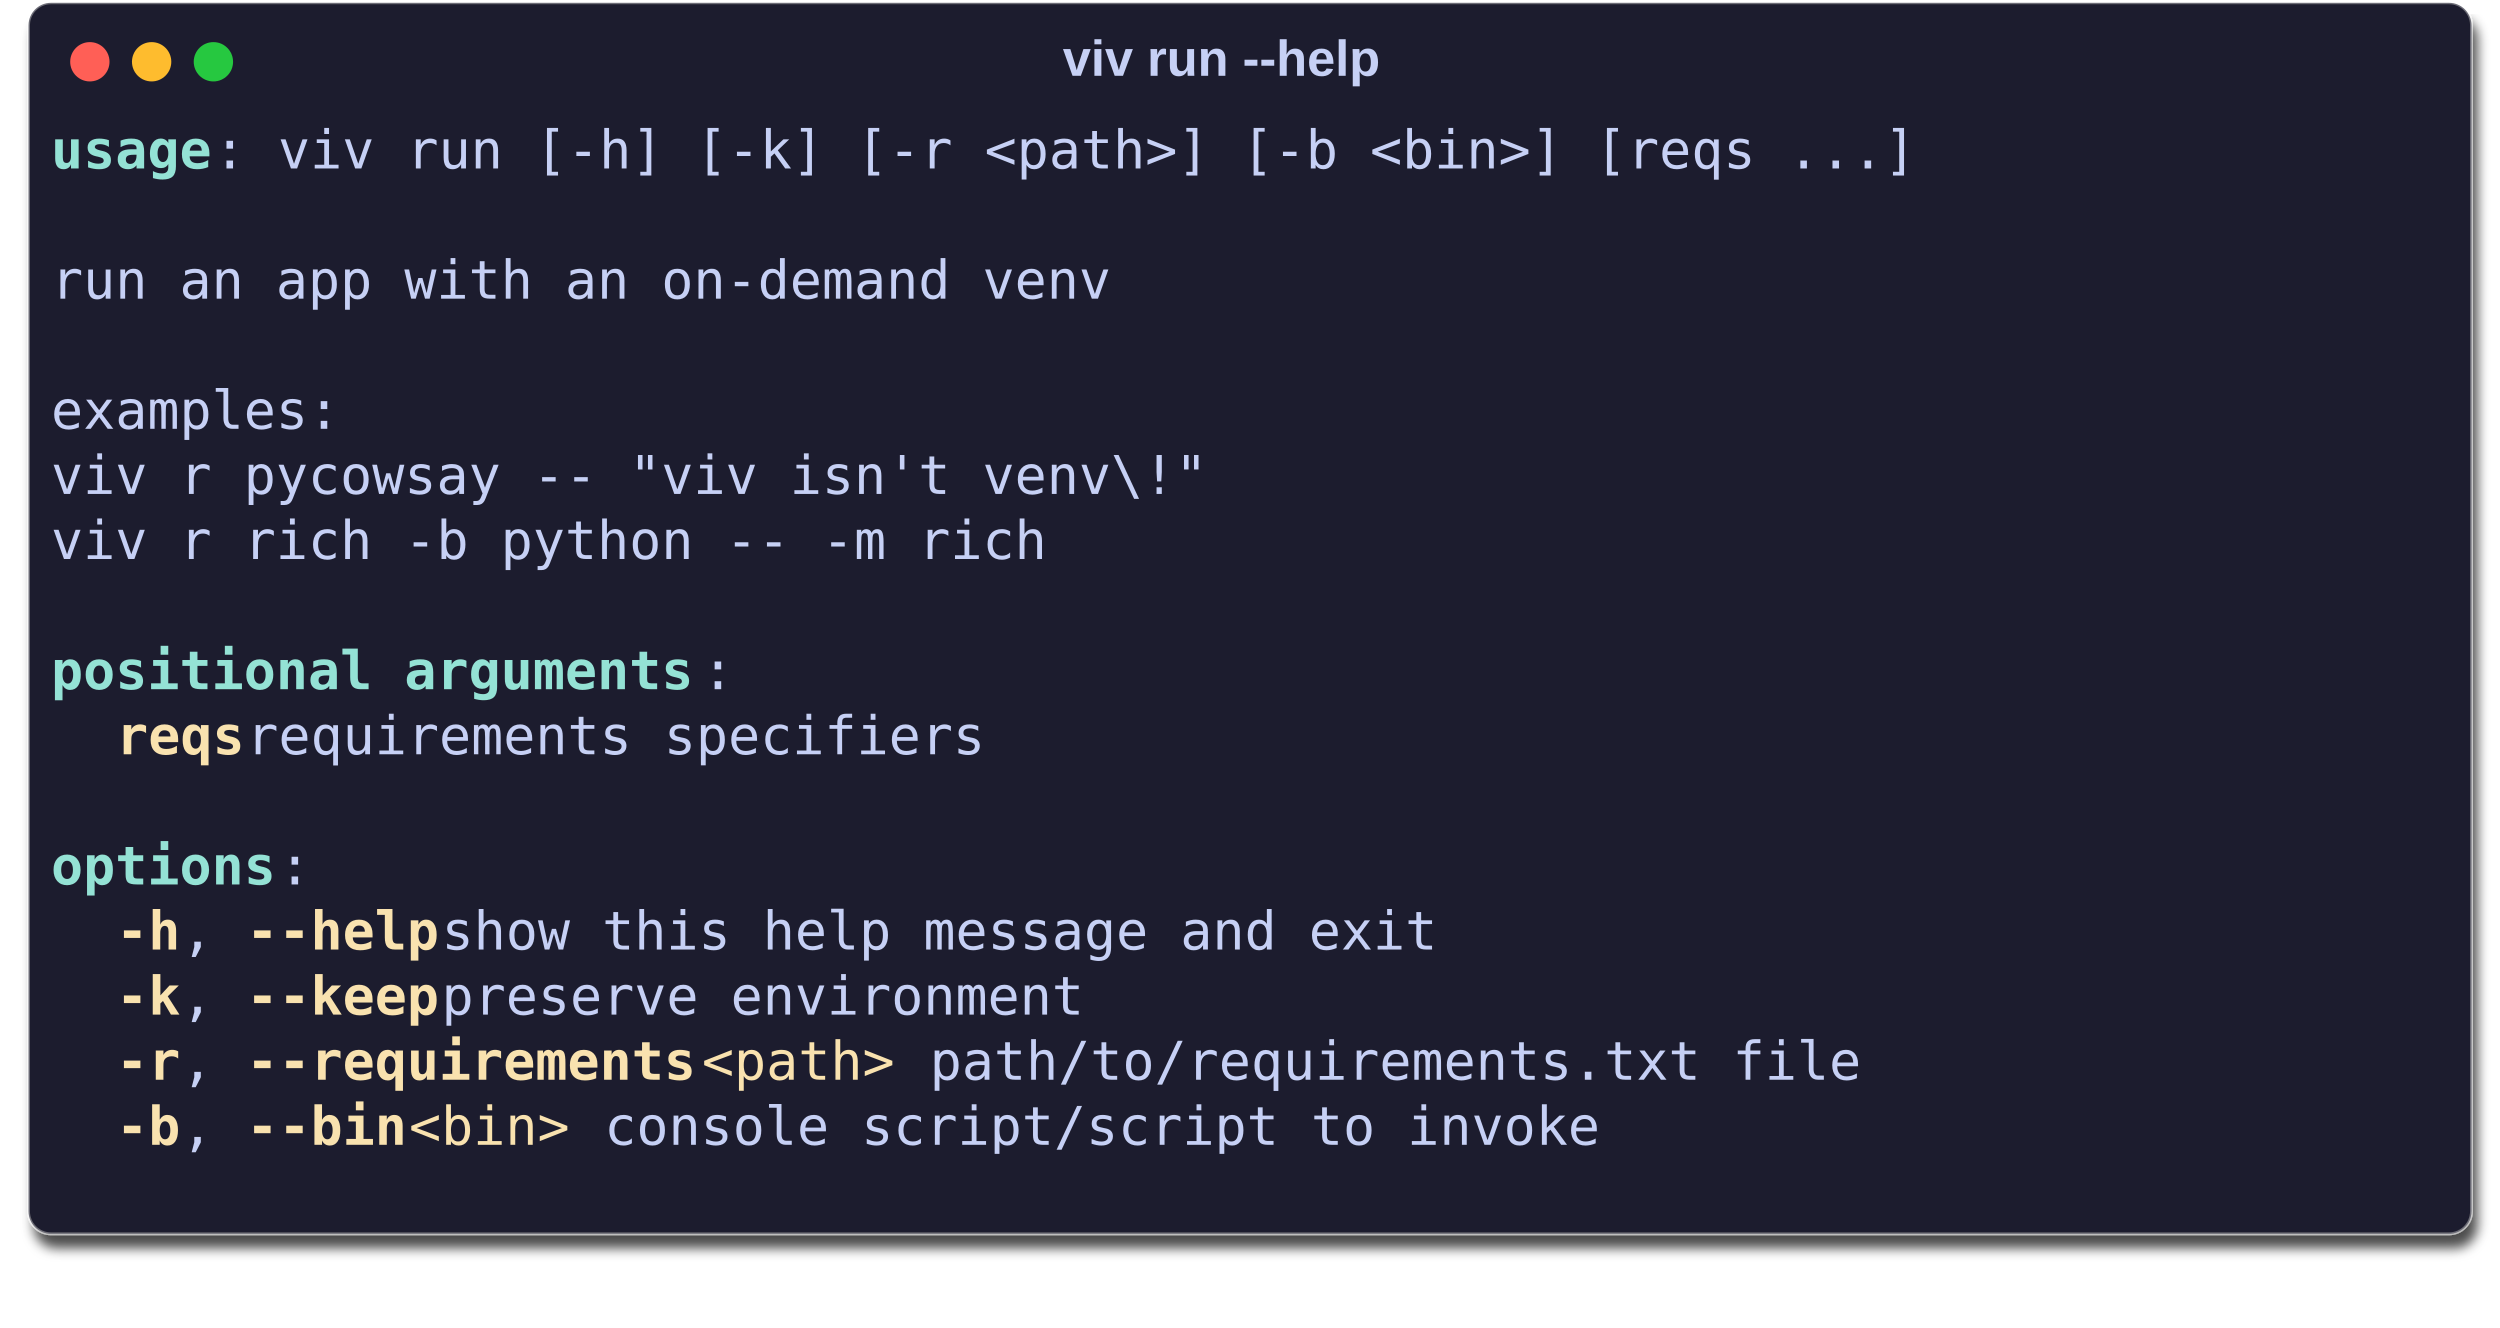
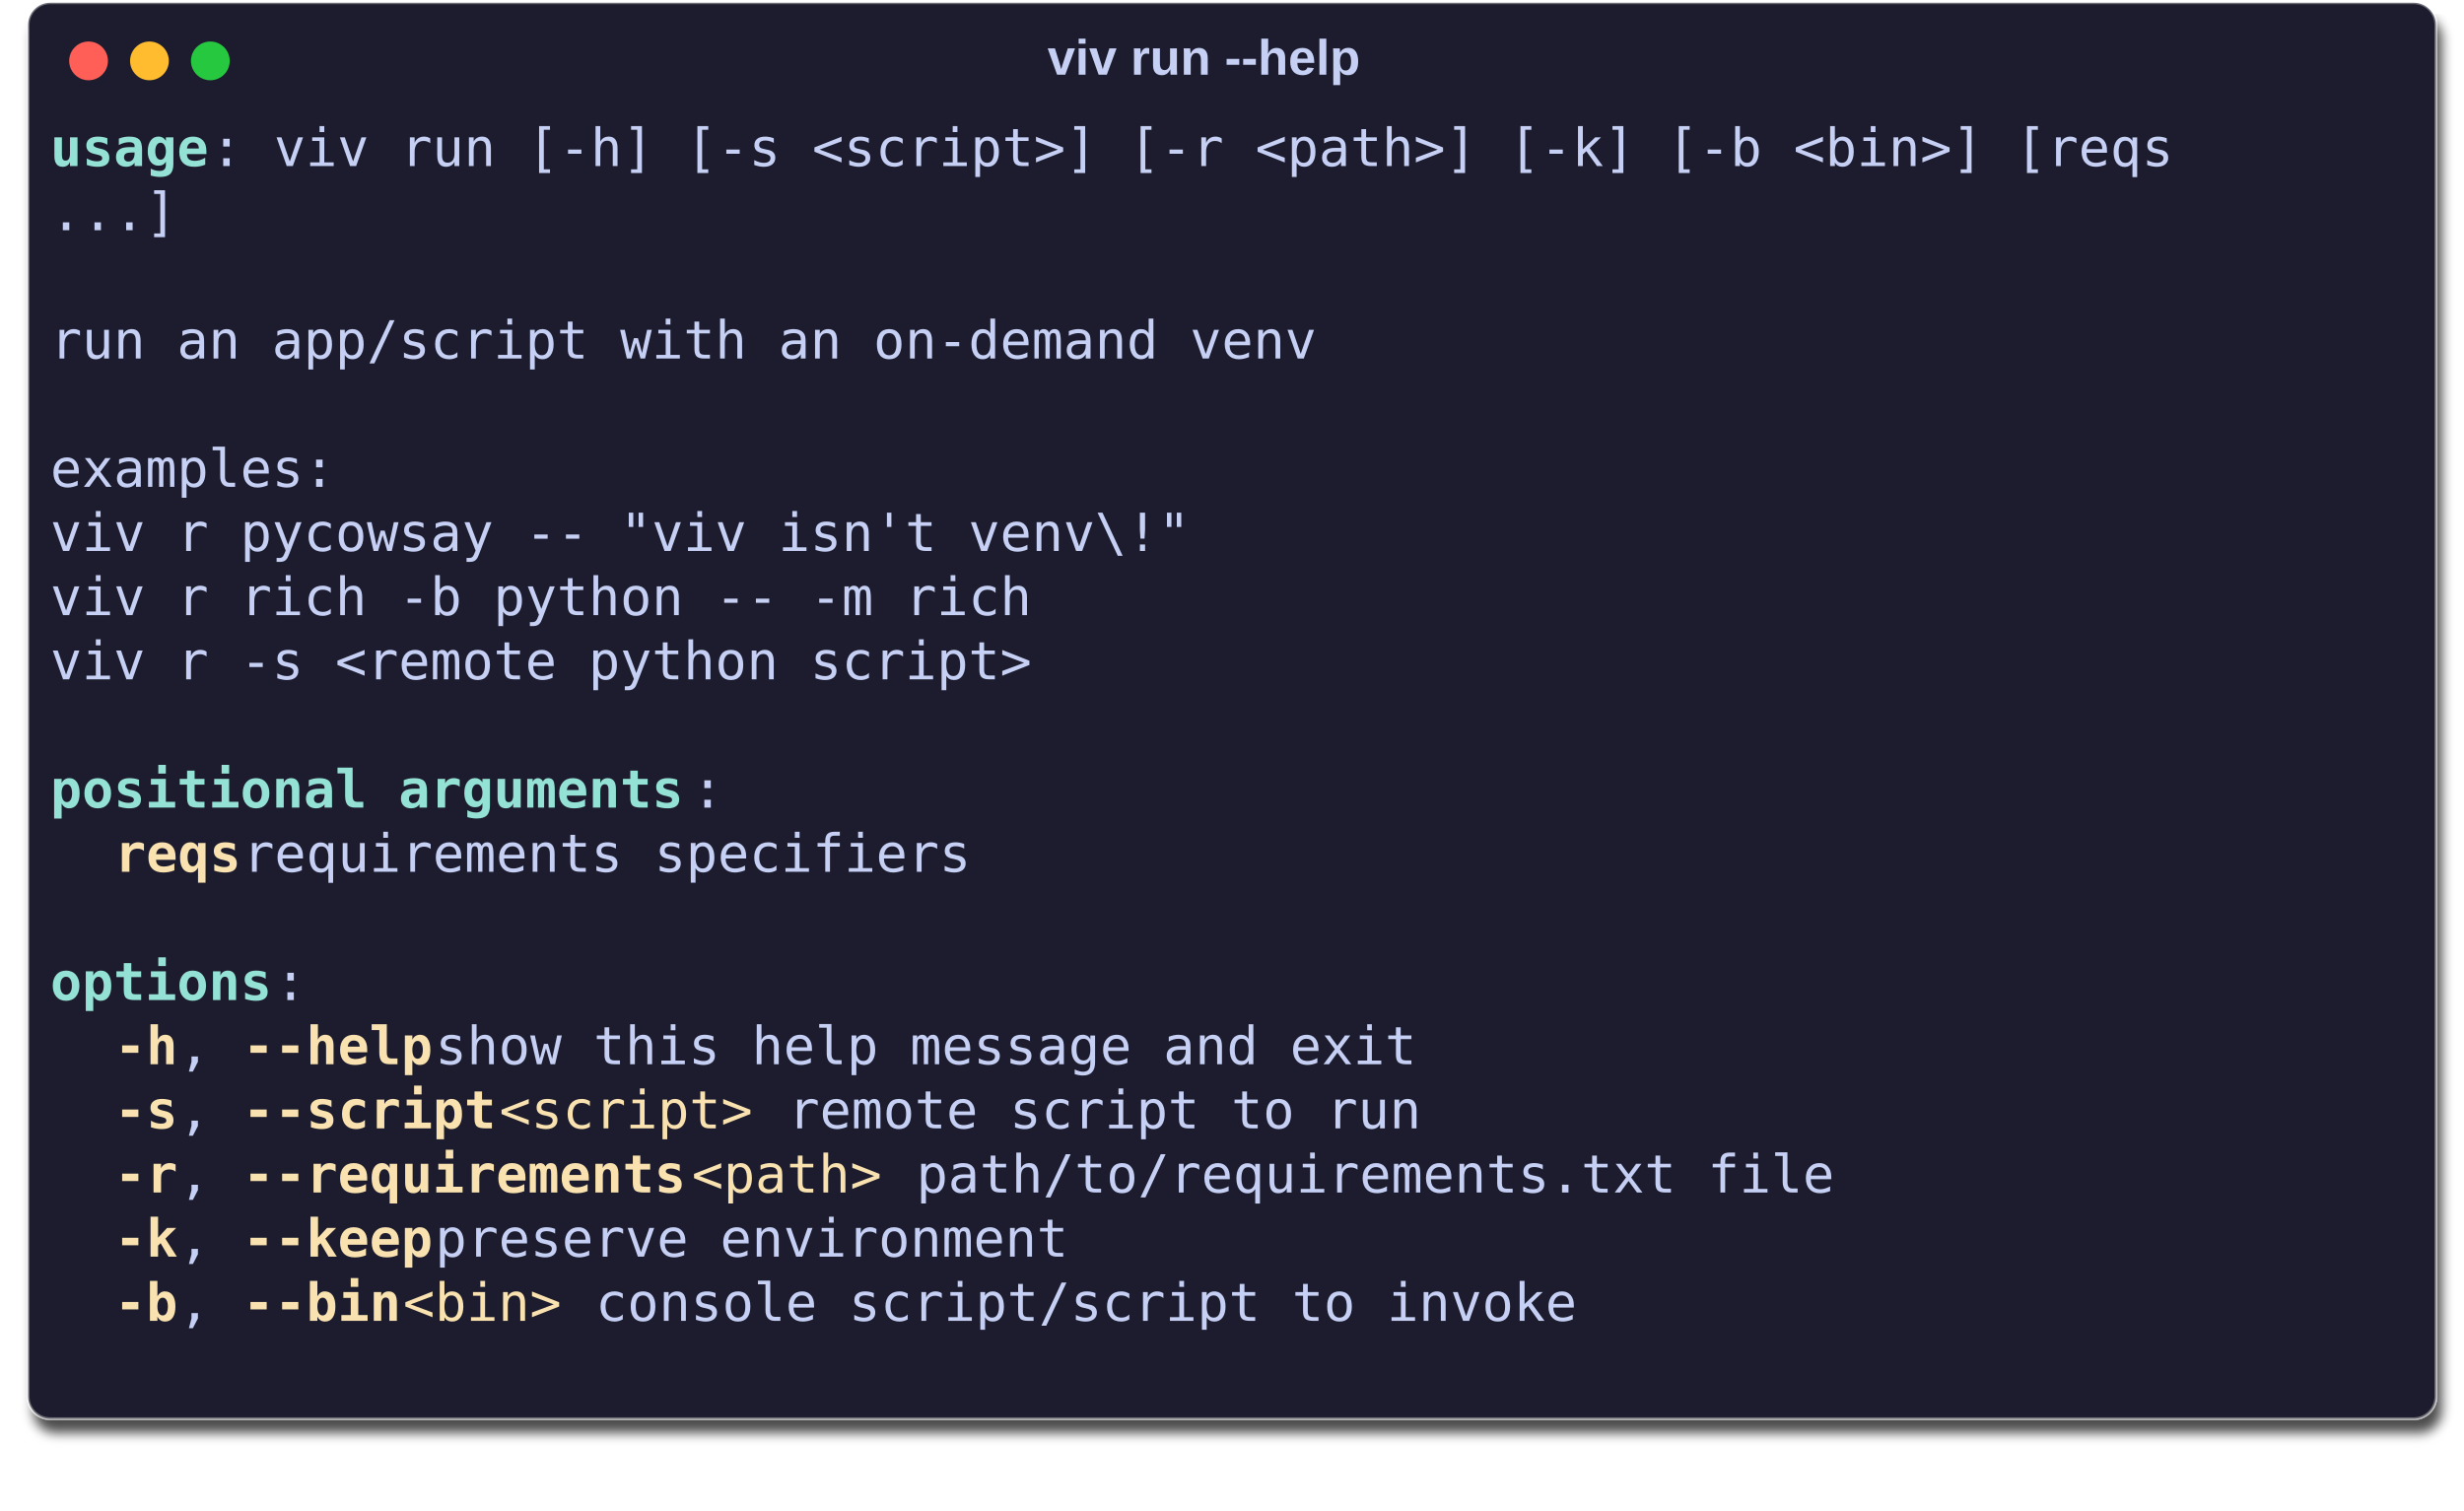
- <svg xmlns="http://www.w3.org/2000/svg" class="rich-terminal shadow" viewBox="0 0 890.333 472.733">
+ <svg xmlns="http://www.w3.org/2000/svg" class="rich-terminal shadow" viewBox="0 0 890.333 545.933">
  <style>

    @font-face {
        font-family: "Fira Code";
        src: local("FiraCode-Regular"),
                url("https://cdnjs.cloudflare.com/ajax/libs/firacode/6.2.0/woff2/FiraCode-Regular.woff2") format("woff2"),
                url("https://cdnjs.cloudflare.com/ajax/libs/firacode/6.2.0/woff/FiraCode-Regular.woff") format("woff");
        font-style: normal;
        font-weight: 400;
    }
    @font-face {
        font-family: "Fira Code";
        src: local("FiraCode-Bold"),
                url("https://cdnjs.cloudflare.com/ajax/libs/firacode/6.2.0/woff2/FiraCode-Bold.woff2") format("woff2"),
                url("https://cdnjs.cloudflare.com/ajax/libs/firacode/6.2.0/woff/FiraCode-Bold.woff") format("woff");
        font-style: bold;
        font-weight: 700;
    }

-     .terminal-2316294325-matrix {
+     .terminal-4119164136-matrix {
        font-family: Fira Code, monospace;
        font-size: 20px;
        line-height: 24.4px;
        font-variant-east-asian: full-width;
    }

-     .terminal-2316294325-title {
+     .terminal-4119164136-title {
        font-size: 18px;
        font-weight: bold;
        font-family: arial;
    }

    .shadow {
        -webkit-filter: drop-shadow( 2px 5px 2px rgba(0, 0, 0, .7));
        filter: drop-shadow( 2px 5px 2px rgba(0, 0, 0, .7));
    }
-     .terminal-2316294325-r1 { fill: #94e2d5;font-weight: bold }
- .terminal-2316294325-r2 { fill: #c6d0f5 }
- .terminal-2316294325-r3 { fill: #f9e2af;font-weight: bold }
- .terminal-2316294325-r4 { fill: #f9e2af }
+     .terminal-4119164136-r1 { fill: #94e2d5;font-weight: bold }
+ .terminal-4119164136-r2 { fill: #c6d0f5 }
+ .terminal-4119164136-r3 { fill: #f9e2af;font-weight: bold }
+ .terminal-4119164136-r4 { fill: #f9e2af }
    </style>
  <defs>
-     <clipPath id="terminal-2316294325-clip-terminal">
-       <rect x="0" y="0" width="853.0" height="389.4" />
+     <clipPath id="terminal-4119164136-clip-terminal">
+       <rect x="0" y="0" width="853.0" height="462.6" />
    </clipPath>
-     <clipPath id="terminal-2316294325-line-0">
+     <clipPath id="terminal-4119164136-line-0">
      <rect x="0" y="1.5" width="854" height="24.65" />
    </clipPath>
-     <clipPath id="terminal-2316294325-line-1">
+     <clipPath id="terminal-4119164136-line-1">
      <rect x="0" y="25.9" width="854" height="24.65" />
    </clipPath>
-     <clipPath id="terminal-2316294325-line-2">
+     <clipPath id="terminal-4119164136-line-2">
      <rect x="0" y="50.3" width="854" height="24.65" />
    </clipPath>
-     <clipPath id="terminal-2316294325-line-3">
+     <clipPath id="terminal-4119164136-line-3">
      <rect x="0" y="74.7" width="854" height="24.65" />
    </clipPath>
-     <clipPath id="terminal-2316294325-line-4">
+     <clipPath id="terminal-4119164136-line-4">
      <rect x="0" y="99.1" width="854" height="24.65" />
    </clipPath>
-     <clipPath id="terminal-2316294325-line-5">
+     <clipPath id="terminal-4119164136-line-5">
      <rect x="0" y="123.5" width="854" height="24.65" />
    </clipPath>
-     <clipPath id="terminal-2316294325-line-6">
+     <clipPath id="terminal-4119164136-line-6">
      <rect x="0" y="147.9" width="854" height="24.65" />
    </clipPath>
-     <clipPath id="terminal-2316294325-line-7">
+     <clipPath id="terminal-4119164136-line-7">
      <rect x="0" y="172.3" width="854" height="24.65" />
    </clipPath>
-     <clipPath id="terminal-2316294325-line-8">
+     <clipPath id="terminal-4119164136-line-8">
      <rect x="0" y="196.7" width="854" height="24.65" />
    </clipPath>
-     <clipPath id="terminal-2316294325-line-9">
+     <clipPath id="terminal-4119164136-line-9">
      <rect x="0" y="221.1" width="854" height="24.65" />
    </clipPath>
-     <clipPath id="terminal-2316294325-line-10">
+     <clipPath id="terminal-4119164136-line-10">
      <rect x="0" y="245.5" width="854" height="24.65" />
    </clipPath>
-     <clipPath id="terminal-2316294325-line-11">
+     <clipPath id="terminal-4119164136-line-11">
      <rect x="0" y="269.9" width="854" height="24.65" />
    </clipPath>
-     <clipPath id="terminal-2316294325-line-12">
+     <clipPath id="terminal-4119164136-line-12">
      <rect x="0" y="294.3" width="854" height="24.65" />
    </clipPath>
-     <clipPath id="terminal-2316294325-line-13">
+     <clipPath id="terminal-4119164136-line-13">
      <rect x="0" y="318.7" width="854" height="24.65" />
    </clipPath>
-     <clipPath id="terminal-2316294325-line-14">
+     <clipPath id="terminal-4119164136-line-14">
      <rect x="0" y="343.1" width="854" height="24.65" />
    </clipPath>
+     <clipPath id="terminal-4119164136-line-15">
+       <rect x="0" y="367.5" width="854" height="24.65" />
+     </clipPath>
+     <clipPath id="terminal-4119164136-line-16">
+       <rect x="0" y="391.9" width="854" height="24.65" />
+     </clipPath>
+     <clipPath id="terminal-4119164136-line-17">
+       <rect x="0" y="416.3" width="854" height="24.65" />
+     </clipPath>
  </defs>
-   <rect fill="#1e1e2e" stroke="rgba(255,255,255,0.35)" stroke-width="1" x="10.167" y="1" width="870" height="438.4" rx="8" />
-   <text class="terminal-2316294325-title" fill="#c6d0f5" text-anchor="middle" x="435" y="27">viv run --help</text>
+   <rect fill="#1e1e2e" stroke="rgba(255,255,255,0.35)" stroke-width="1" x="10.167" y="1" width="870" height="511.6" rx="8" />
+   <text class="terminal-4119164136-title" fill="#c6d0f5" text-anchor="middle" x="435" y="27">viv run --help</text>
  <g transform="translate(32,22)">
    <circle cx="0" cy="0" r="7" fill="#ff5f57" />
    <circle cx="22" cy="0" r="7" fill="#febc2e" />
    <circle cx="44" cy="0" r="7" fill="#28c840" />
  </g>
-   <g transform="translate(18.16667, 41) scale(.95)" clip-path="url(#terminal-2316294325-clip-terminal)">
-     <g class="terminal-2316294325-matrix">
-       <text class="terminal-2316294325-r1" x="0" y="20" textLength="61" clip-path="url(#terminal-2316294325-line-0)">usage</text>
-       <text class="terminal-2316294325-r2" x="61" y="20" textLength="646.6" clip-path="url(#terminal-2316294325-line-0)">: viv run [-h] [-k] [-r &lt;path&gt;] [-b &lt;bin&gt;] [reqs ...]</text>
-       <text class="terminal-2316294325-r2" x="854" y="20" textLength="12.2" clip-path="url(#terminal-2316294325-line-0)">
+   <g transform="translate(18.16667, 41) scale(.95)" clip-path="url(#terminal-4119164136-clip-terminal)">
+     <g class="terminal-4119164136-matrix">
+       <text class="terminal-4119164136-r1" x="0" y="20" textLength="61" clip-path="url(#terminal-4119164136-line-0)">usage</text>
+       <text class="terminal-4119164136-r2" x="61" y="20" textLength="768.6" clip-path="url(#terminal-4119164136-line-0)">: viv run [-h] [-s &lt;script&gt;] [-r &lt;path&gt;] [-k] [-b &lt;bin&gt;] [reqs </text>
+       <text class="terminal-4119164136-r2" x="854" y="20" textLength="12.2" clip-path="url(#terminal-4119164136-line-0)">
</text>
-       <text class="terminal-2316294325-r2" x="854" y="44.4" textLength="12.2" clip-path="url(#terminal-2316294325-line-1)">
+       <text class="terminal-4119164136-r2" x="0" y="44.4" textLength="48.8" clip-path="url(#terminal-4119164136-line-1)">...]</text>
+       <text class="terminal-4119164136-r2" x="854" y="44.4" textLength="12.2" clip-path="url(#terminal-4119164136-line-1)">
</text>
-       <text class="terminal-2316294325-r2" x="0" y="68.8" textLength="402.6" clip-path="url(#terminal-2316294325-line-2)">run an app with an on-demand venv</text>
-       <text class="terminal-2316294325-r2" x="854" y="68.8" textLength="12.2" clip-path="url(#terminal-2316294325-line-2)">
+       <text class="terminal-4119164136-r2" x="854" y="68.8" textLength="12.2" clip-path="url(#terminal-4119164136-line-2)">
</text>
-       <text class="terminal-2316294325-r2" x="854" y="93.2" textLength="12.2" clip-path="url(#terminal-2316294325-line-3)">
+       <text class="terminal-4119164136-r2" x="0" y="93.2" textLength="488" clip-path="url(#terminal-4119164136-line-3)">run an app/script with an on-demand venv</text>
+       <text class="terminal-4119164136-r2" x="854" y="93.2" textLength="12.2" clip-path="url(#terminal-4119164136-line-3)">
</text>
-       <text class="terminal-2316294325-r2" x="0" y="117.6" textLength="109.8" clip-path="url(#terminal-2316294325-line-4)">examples:</text>
-       <text class="terminal-2316294325-r2" x="854" y="117.6" textLength="12.2" clip-path="url(#terminal-2316294325-line-4)">
+       <text class="terminal-4119164136-r2" x="854" y="117.6" textLength="12.2" clip-path="url(#terminal-4119164136-line-4)">
</text>
-       <text class="terminal-2316294325-r2" x="0" y="142" textLength="463.6" clip-path="url(#terminal-2316294325-line-5)">  viv r pycowsay -- "viv isn't venv\!"</text>
-       <text class="terminal-2316294325-r2" x="854" y="142" textLength="12.2" clip-path="url(#terminal-2316294325-line-5)">
+       <text class="terminal-4119164136-r2" x="0" y="142" textLength="109.8" clip-path="url(#terminal-4119164136-line-5)">examples:</text>
+       <text class="terminal-4119164136-r2" x="854" y="142" textLength="12.2" clip-path="url(#terminal-4119164136-line-5)">
</text>
-       <text class="terminal-2316294325-r2" x="0" y="166.4" textLength="402.6" clip-path="url(#terminal-2316294325-line-6)">  viv r rich -b python -- -m rich</text>
-       <text class="terminal-2316294325-r2" x="854" y="166.4" textLength="12.2" clip-path="url(#terminal-2316294325-line-6)">
+       <text class="terminal-4119164136-r2" x="0" y="166.4" textLength="463.6" clip-path="url(#terminal-4119164136-line-6)">  viv r pycowsay -- "viv isn't venv\!"</text>
+       <text class="terminal-4119164136-r2" x="854" y="166.4" textLength="12.2" clip-path="url(#terminal-4119164136-line-6)">
</text>
-       <text class="terminal-2316294325-r2" x="854" y="190.8" textLength="12.2" clip-path="url(#terminal-2316294325-line-7)">
+       <text class="terminal-4119164136-r2" x="0" y="190.8" textLength="402.6" clip-path="url(#terminal-4119164136-line-7)">  viv r rich -b python -- -m rich</text>
+       <text class="terminal-4119164136-r2" x="854" y="190.8" textLength="12.2" clip-path="url(#terminal-4119164136-line-7)">
</text>
-       <text class="terminal-2316294325-r1" x="0" y="215.2" textLength="244" clip-path="url(#terminal-2316294325-line-8)">positional arguments</text>
-       <text class="terminal-2316294325-r2" x="244" y="215.2" textLength="12.2" clip-path="url(#terminal-2316294325-line-8)">:</text>
-       <text class="terminal-2316294325-r2" x="854" y="215.2" textLength="12.2" clip-path="url(#terminal-2316294325-line-8)">
+       <text class="terminal-4119164136-r2" x="0" y="215.2" textLength="402.6" clip-path="url(#terminal-4119164136-line-8)">  viv r -s &lt;remote python script&gt;</text>
+       <text class="terminal-4119164136-r2" x="854" y="215.2" textLength="12.2" clip-path="url(#terminal-4119164136-line-8)">
</text>
-       <text class="terminal-2316294325-r3" x="24.4" y="239.6" textLength="48.8" clip-path="url(#terminal-2316294325-line-9)">reqs</text>
-       <text class="terminal-2316294325-r2" x="73.2" y="239.6" textLength="585.6" clip-path="url(#terminal-2316294325-line-9)">                         requirements specifiers</text>
-       <text class="terminal-2316294325-r2" x="854" y="239.6" textLength="12.2" clip-path="url(#terminal-2316294325-line-9)">
+       <text class="terminal-4119164136-r2" x="854" y="239.6" textLength="12.2" clip-path="url(#terminal-4119164136-line-9)">
</text>
-       <text class="terminal-2316294325-r2" x="854" y="264" textLength="12.2" clip-path="url(#terminal-2316294325-line-10)">
+       <text class="terminal-4119164136-r1" x="0" y="264" textLength="244" clip-path="url(#terminal-4119164136-line-10)">positional arguments</text>
+       <text class="terminal-4119164136-r2" x="244" y="264" textLength="12.2" clip-path="url(#terminal-4119164136-line-10)">:</text>
+       <text class="terminal-4119164136-r2" x="854" y="264" textLength="12.2" clip-path="url(#terminal-4119164136-line-10)">
</text>
-       <text class="terminal-2316294325-r1" x="0" y="288.4" textLength="85.4" clip-path="url(#terminal-2316294325-line-11)">options</text>
-       <text class="terminal-2316294325-r2" x="85.4" y="288.4" textLength="12.2" clip-path="url(#terminal-2316294325-line-11)">:</text>
-       <text class="terminal-2316294325-r2" x="854" y="288.4" textLength="12.2" clip-path="url(#terminal-2316294325-line-11)">
+       <text class="terminal-4119164136-r3" x="24.4" y="288.4" textLength="48.8" clip-path="url(#terminal-4119164136-line-11)">reqs</text>
+       <text class="terminal-4119164136-r2" x="73.2" y="288.4" textLength="585.6" clip-path="url(#terminal-4119164136-line-11)">                         requirements specifiers</text>
+       <text class="terminal-4119164136-r2" x="854" y="288.4" textLength="12.2" clip-path="url(#terminal-4119164136-line-11)">
</text>
-       <text class="terminal-2316294325-r3" x="24.4" y="312.8" textLength="24.4" clip-path="url(#terminal-2316294325-line-12)">-h</text>
-       <text class="terminal-2316294325-r2" x="48.8" y="312.8" textLength="24.4" clip-path="url(#terminal-2316294325-line-12)">, </text>
-       <text class="terminal-2316294325-r3" x="73.2" y="312.8" textLength="73.2" clip-path="url(#terminal-2316294325-line-12)">--help</text>
-       <text class="terminal-2316294325-r2" x="146.4" y="312.8" textLength="610" clip-path="url(#terminal-2316294325-line-12)">                   show this help message and exit</text>
-       <text class="terminal-2316294325-r2" x="854" y="312.8" textLength="12.2" clip-path="url(#terminal-2316294325-line-12)">
+       <text class="terminal-4119164136-r2" x="854" y="312.8" textLength="12.2" clip-path="url(#terminal-4119164136-line-12)">
</text>
-       <text class="terminal-2316294325-r3" x="24.4" y="337.2" textLength="24.4" clip-path="url(#terminal-2316294325-line-13)">-k</text>
-       <text class="terminal-2316294325-r2" x="48.8" y="337.2" textLength="24.4" clip-path="url(#terminal-2316294325-line-13)">, </text>
-       <text class="terminal-2316294325-r3" x="73.2" y="337.2" textLength="73.2" clip-path="url(#terminal-2316294325-line-13)">--keep</text>
-       <text class="terminal-2316294325-r2" x="146.4" y="337.2" textLength="475.8" clip-path="url(#terminal-2316294325-line-13)">                   preserve environment</text>
-       <text class="terminal-2316294325-r2" x="854" y="337.2" textLength="12.2" clip-path="url(#terminal-2316294325-line-13)">
+       <text class="terminal-4119164136-r1" x="0" y="337.2" textLength="85.4" clip-path="url(#terminal-4119164136-line-13)">options</text>
+       <text class="terminal-4119164136-r2" x="85.4" y="337.2" textLength="12.2" clip-path="url(#terminal-4119164136-line-13)">:</text>
+       <text class="terminal-4119164136-r2" x="854" y="337.2" textLength="12.2" clip-path="url(#terminal-4119164136-line-13)">
</text>
-       <text class="terminal-2316294325-r3" x="24.4" y="361.6" textLength="24.4" clip-path="url(#terminal-2316294325-line-14)">-r</text>
-       <text class="terminal-2316294325-r2" x="48.8" y="361.6" textLength="24.4" clip-path="url(#terminal-2316294325-line-14)">, </text>
-       <text class="terminal-2316294325-r3" x="73.2" y="361.6" textLength="170.8" clip-path="url(#terminal-2316294325-line-14)">--requirements</text>
-       <text class="terminal-2316294325-r4" x="244" y="361.6" textLength="85.4" clip-path="url(#terminal-2316294325-line-14)"> &lt;path&gt;</text>
-       <text class="terminal-2316294325-r2" x="329.4" y="361.6" textLength="402.6" clip-path="url(#terminal-2316294325-line-14)">    path/to/requirements.txt file</text>
-       <text class="terminal-2316294325-r2" x="854" y="361.6" textLength="12.2" clip-path="url(#terminal-2316294325-line-14)">
+       <text class="terminal-4119164136-r3" x="24.4" y="361.6" textLength="24.4" clip-path="url(#terminal-4119164136-line-14)">-h</text>
+       <text class="terminal-4119164136-r2" x="48.8" y="361.6" textLength="24.4" clip-path="url(#terminal-4119164136-line-14)">, </text>
+       <text class="terminal-4119164136-r3" x="73.2" y="361.6" textLength="73.2" clip-path="url(#terminal-4119164136-line-14)">--help</text>
+       <text class="terminal-4119164136-r2" x="146.4" y="361.6" textLength="610" clip-path="url(#terminal-4119164136-line-14)">                   show this help message and exit</text>
+       <text class="terminal-4119164136-r2" x="854" y="361.6" textLength="12.2" clip-path="url(#terminal-4119164136-line-14)">
</text>
-       <text class="terminal-2316294325-r3" x="24.4" y="386" textLength="24.4" clip-path="url(#terminal-2316294325-line-15)">-b</text>
-       <text class="terminal-2316294325-r2" x="48.8" y="386" textLength="24.4" clip-path="url(#terminal-2316294325-line-15)">, </text>
-       <text class="terminal-2316294325-r3" x="73.2" y="386" textLength="61" clip-path="url(#terminal-2316294325-line-15)">--bin</text>
-       <text class="terminal-2316294325-r4" x="134.2" y="386" textLength="73.2" clip-path="url(#terminal-2316294325-line-15)"> &lt;bin&gt;</text>
-       <text class="terminal-2316294325-r2" x="207.4" y="386" textLength="549" clip-path="url(#terminal-2316294325-line-15)">              console_script/script to invoke</text>
-       <text class="terminal-2316294325-r2" x="854" y="386" textLength="12.2" clip-path="url(#terminal-2316294325-line-15)">
+       <text class="terminal-4119164136-r3" x="24.4" y="386" textLength="24.4" clip-path="url(#terminal-4119164136-line-15)">-s</text>
+       <text class="terminal-4119164136-r2" x="48.8" y="386" textLength="24.4" clip-path="url(#terminal-4119164136-line-15)">, </text>
+       <text class="terminal-4119164136-r3" x="73.2" y="386" textLength="97.6" clip-path="url(#terminal-4119164136-line-15)">--script</text>
+       <text class="terminal-4119164136-r4" x="170.8" y="386" textLength="109.8" clip-path="url(#terminal-4119164136-line-15)"> &lt;script&gt;</text>
+       <text class="terminal-4119164136-r2" x="280.6" y="386" textLength="341.6" clip-path="url(#terminal-4119164136-line-15)">        remote script to run</text>
+       <text class="terminal-4119164136-r2" x="854" y="386" textLength="12.2" clip-path="url(#terminal-4119164136-line-15)">
+ </text>
+       <text class="terminal-4119164136-r3" x="24.4" y="410.4" textLength="24.4" clip-path="url(#terminal-4119164136-line-16)">-r</text>
+       <text class="terminal-4119164136-r2" x="48.8" y="410.4" textLength="24.4" clip-path="url(#terminal-4119164136-line-16)">, </text>
+       <text class="terminal-4119164136-r3" x="73.2" y="410.4" textLength="170.8" clip-path="url(#terminal-4119164136-line-16)">--requirements</text>
+       <text class="terminal-4119164136-r4" x="244" y="410.4" textLength="85.4" clip-path="url(#terminal-4119164136-line-16)"> &lt;path&gt;</text>
+       <text class="terminal-4119164136-r2" x="329.4" y="410.4" textLength="402.6" clip-path="url(#terminal-4119164136-line-16)">    path/to/requirements.txt file</text>
+       <text class="terminal-4119164136-r2" x="854" y="410.4" textLength="12.2" clip-path="url(#terminal-4119164136-line-16)">
+ </text>
+       <text class="terminal-4119164136-r3" x="24.4" y="434.8" textLength="24.4" clip-path="url(#terminal-4119164136-line-17)">-k</text>
+       <text class="terminal-4119164136-r2" x="48.8" y="434.8" textLength="24.4" clip-path="url(#terminal-4119164136-line-17)">, </text>
+       <text class="terminal-4119164136-r3" x="73.2" y="434.8" textLength="73.2" clip-path="url(#terminal-4119164136-line-17)">--keep</text>
+       <text class="terminal-4119164136-r2" x="146.4" y="434.8" textLength="475.8" clip-path="url(#terminal-4119164136-line-17)">                   preserve environment</text>
+       <text class="terminal-4119164136-r2" x="854" y="434.8" textLength="12.2" clip-path="url(#terminal-4119164136-line-17)">
+ </text>
+       <text class="terminal-4119164136-r3" x="24.4" y="459.2" textLength="24.4" clip-path="url(#terminal-4119164136-line-18)">-b</text>
+       <text class="terminal-4119164136-r2" x="48.8" y="459.2" textLength="24.4" clip-path="url(#terminal-4119164136-line-18)">, </text>
+       <text class="terminal-4119164136-r3" x="73.2" y="459.2" textLength="61" clip-path="url(#terminal-4119164136-line-18)">--bin</text>
+       <text class="terminal-4119164136-r4" x="134.2" y="459.2" textLength="73.2" clip-path="url(#terminal-4119164136-line-18)"> &lt;bin&gt;</text>
+       <text class="terminal-4119164136-r2" x="207.4" y="459.2" textLength="549" clip-path="url(#terminal-4119164136-line-18)">              console_script/script to invoke</text>
+       <text class="terminal-4119164136-r2" x="854" y="459.2" textLength="12.2" clip-path="url(#terminal-4119164136-line-18)">
</text>
    </g>
  </g>
</svg>
